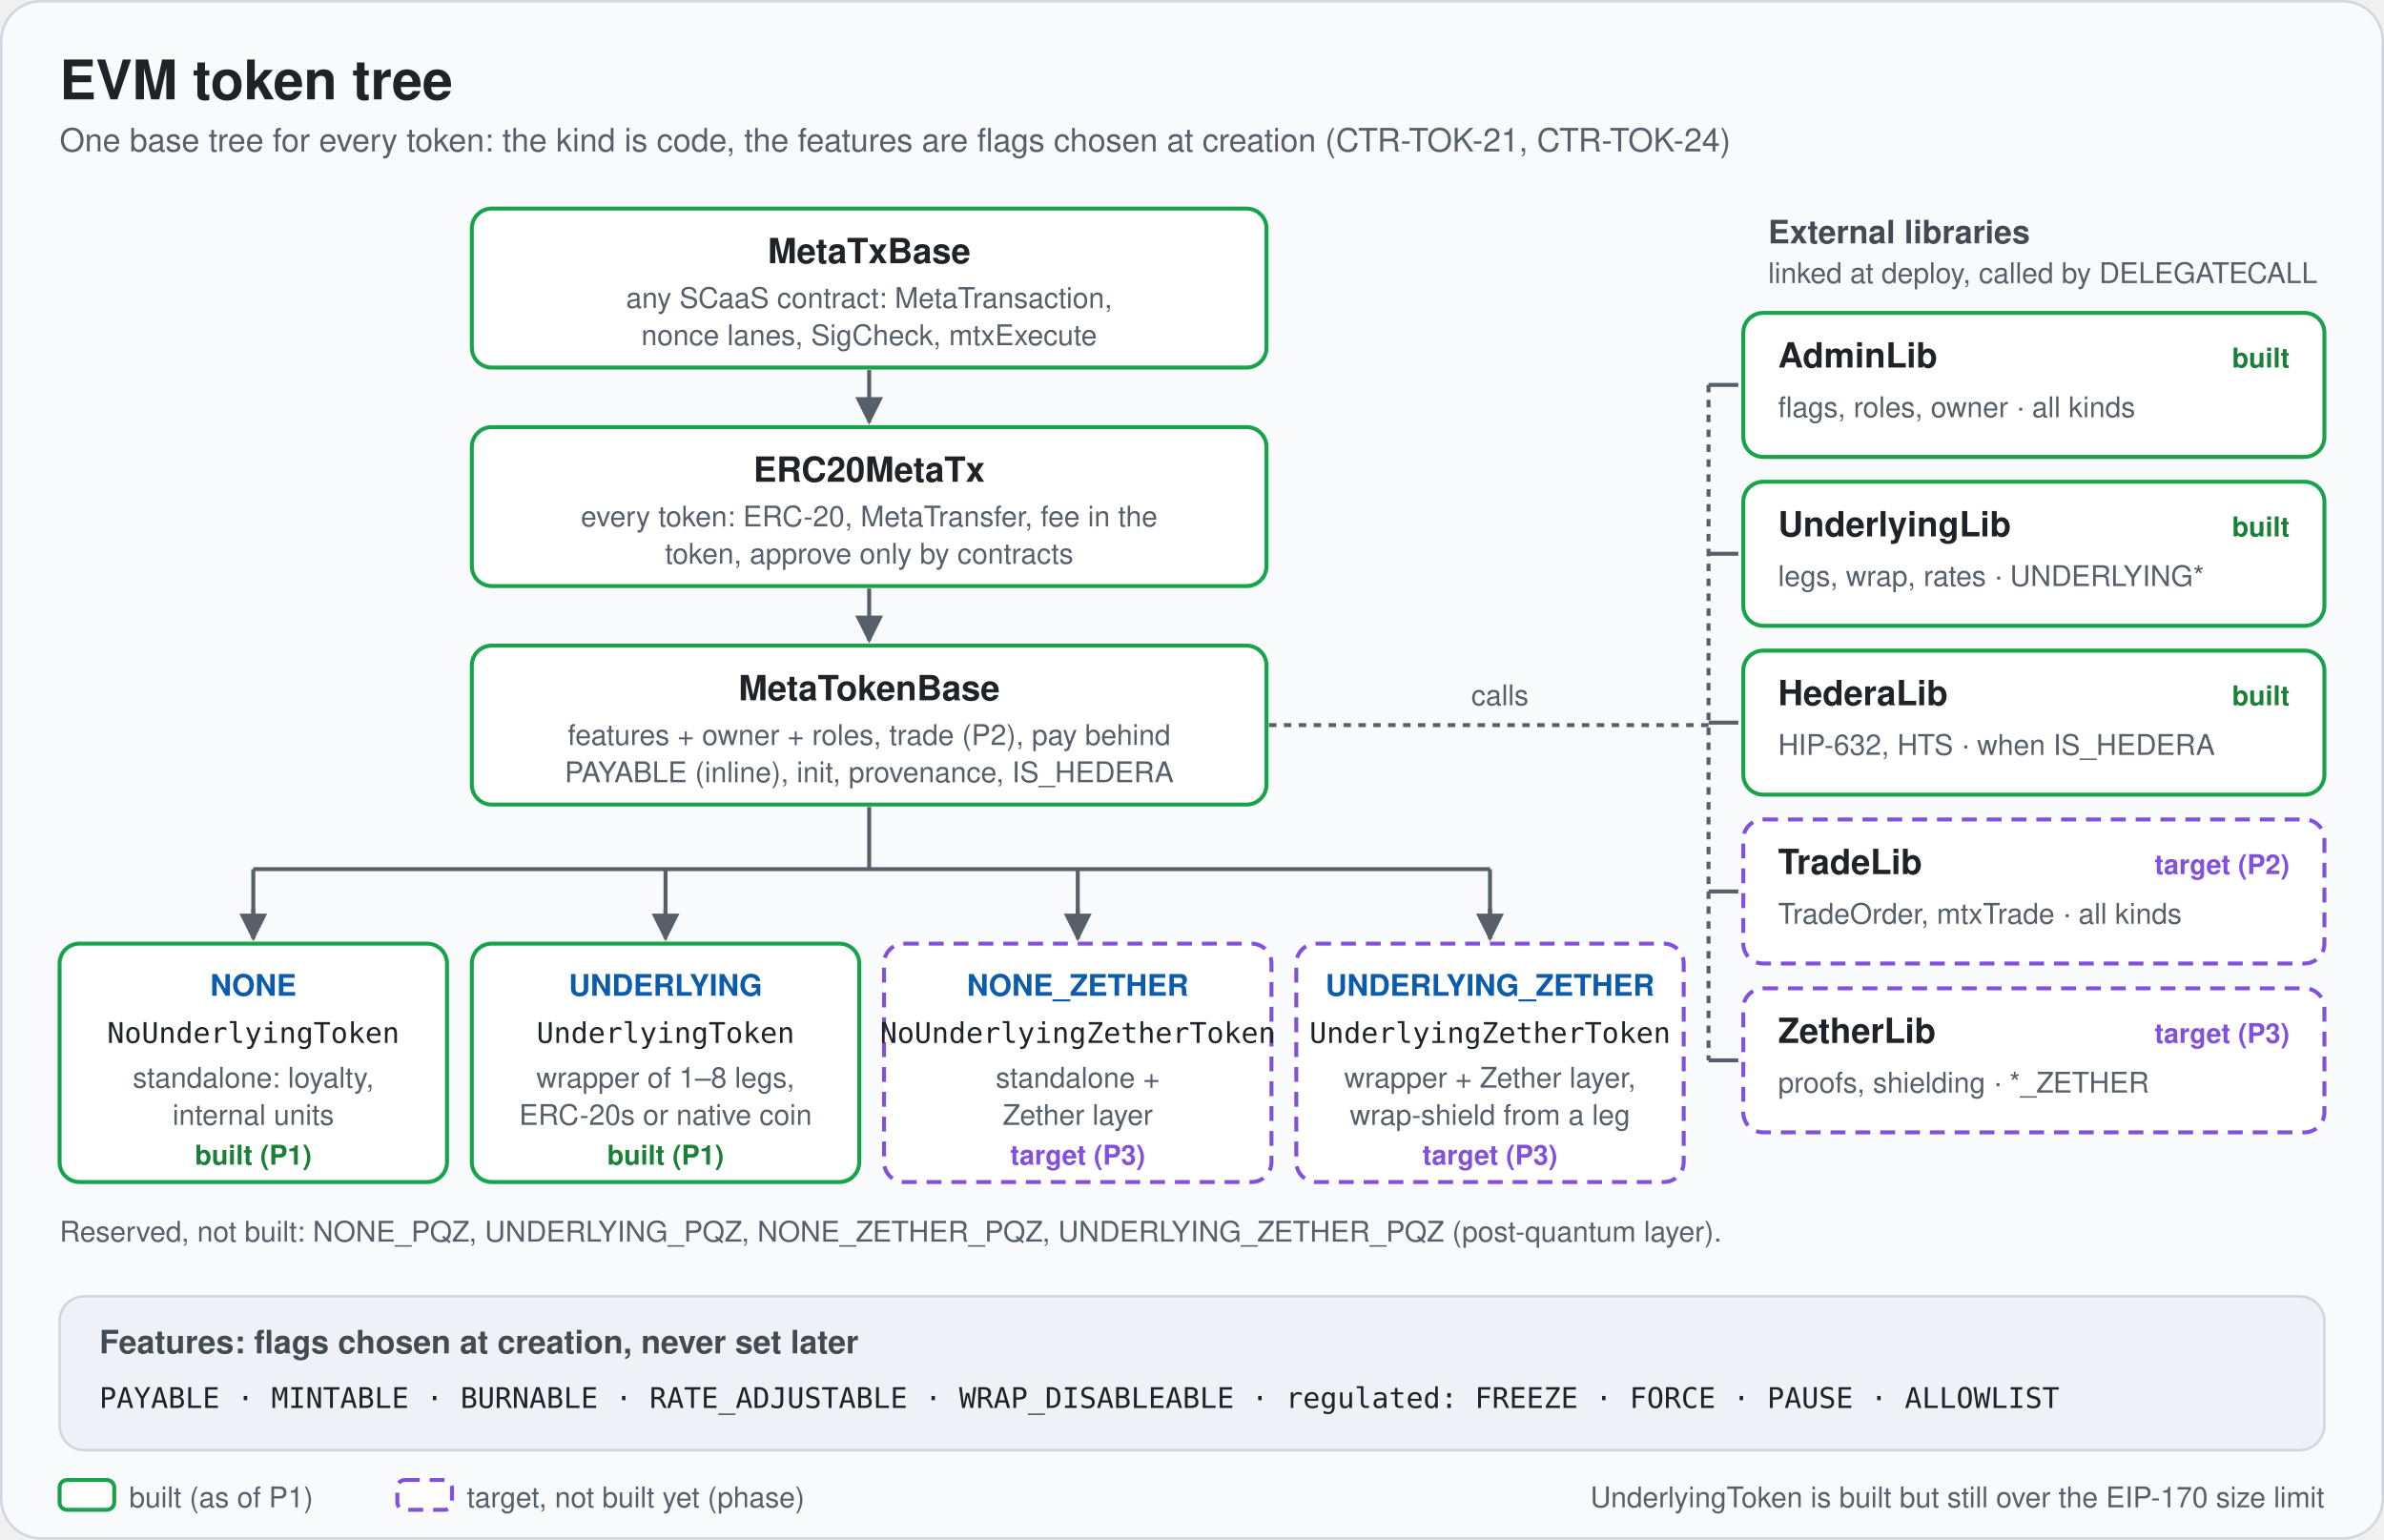
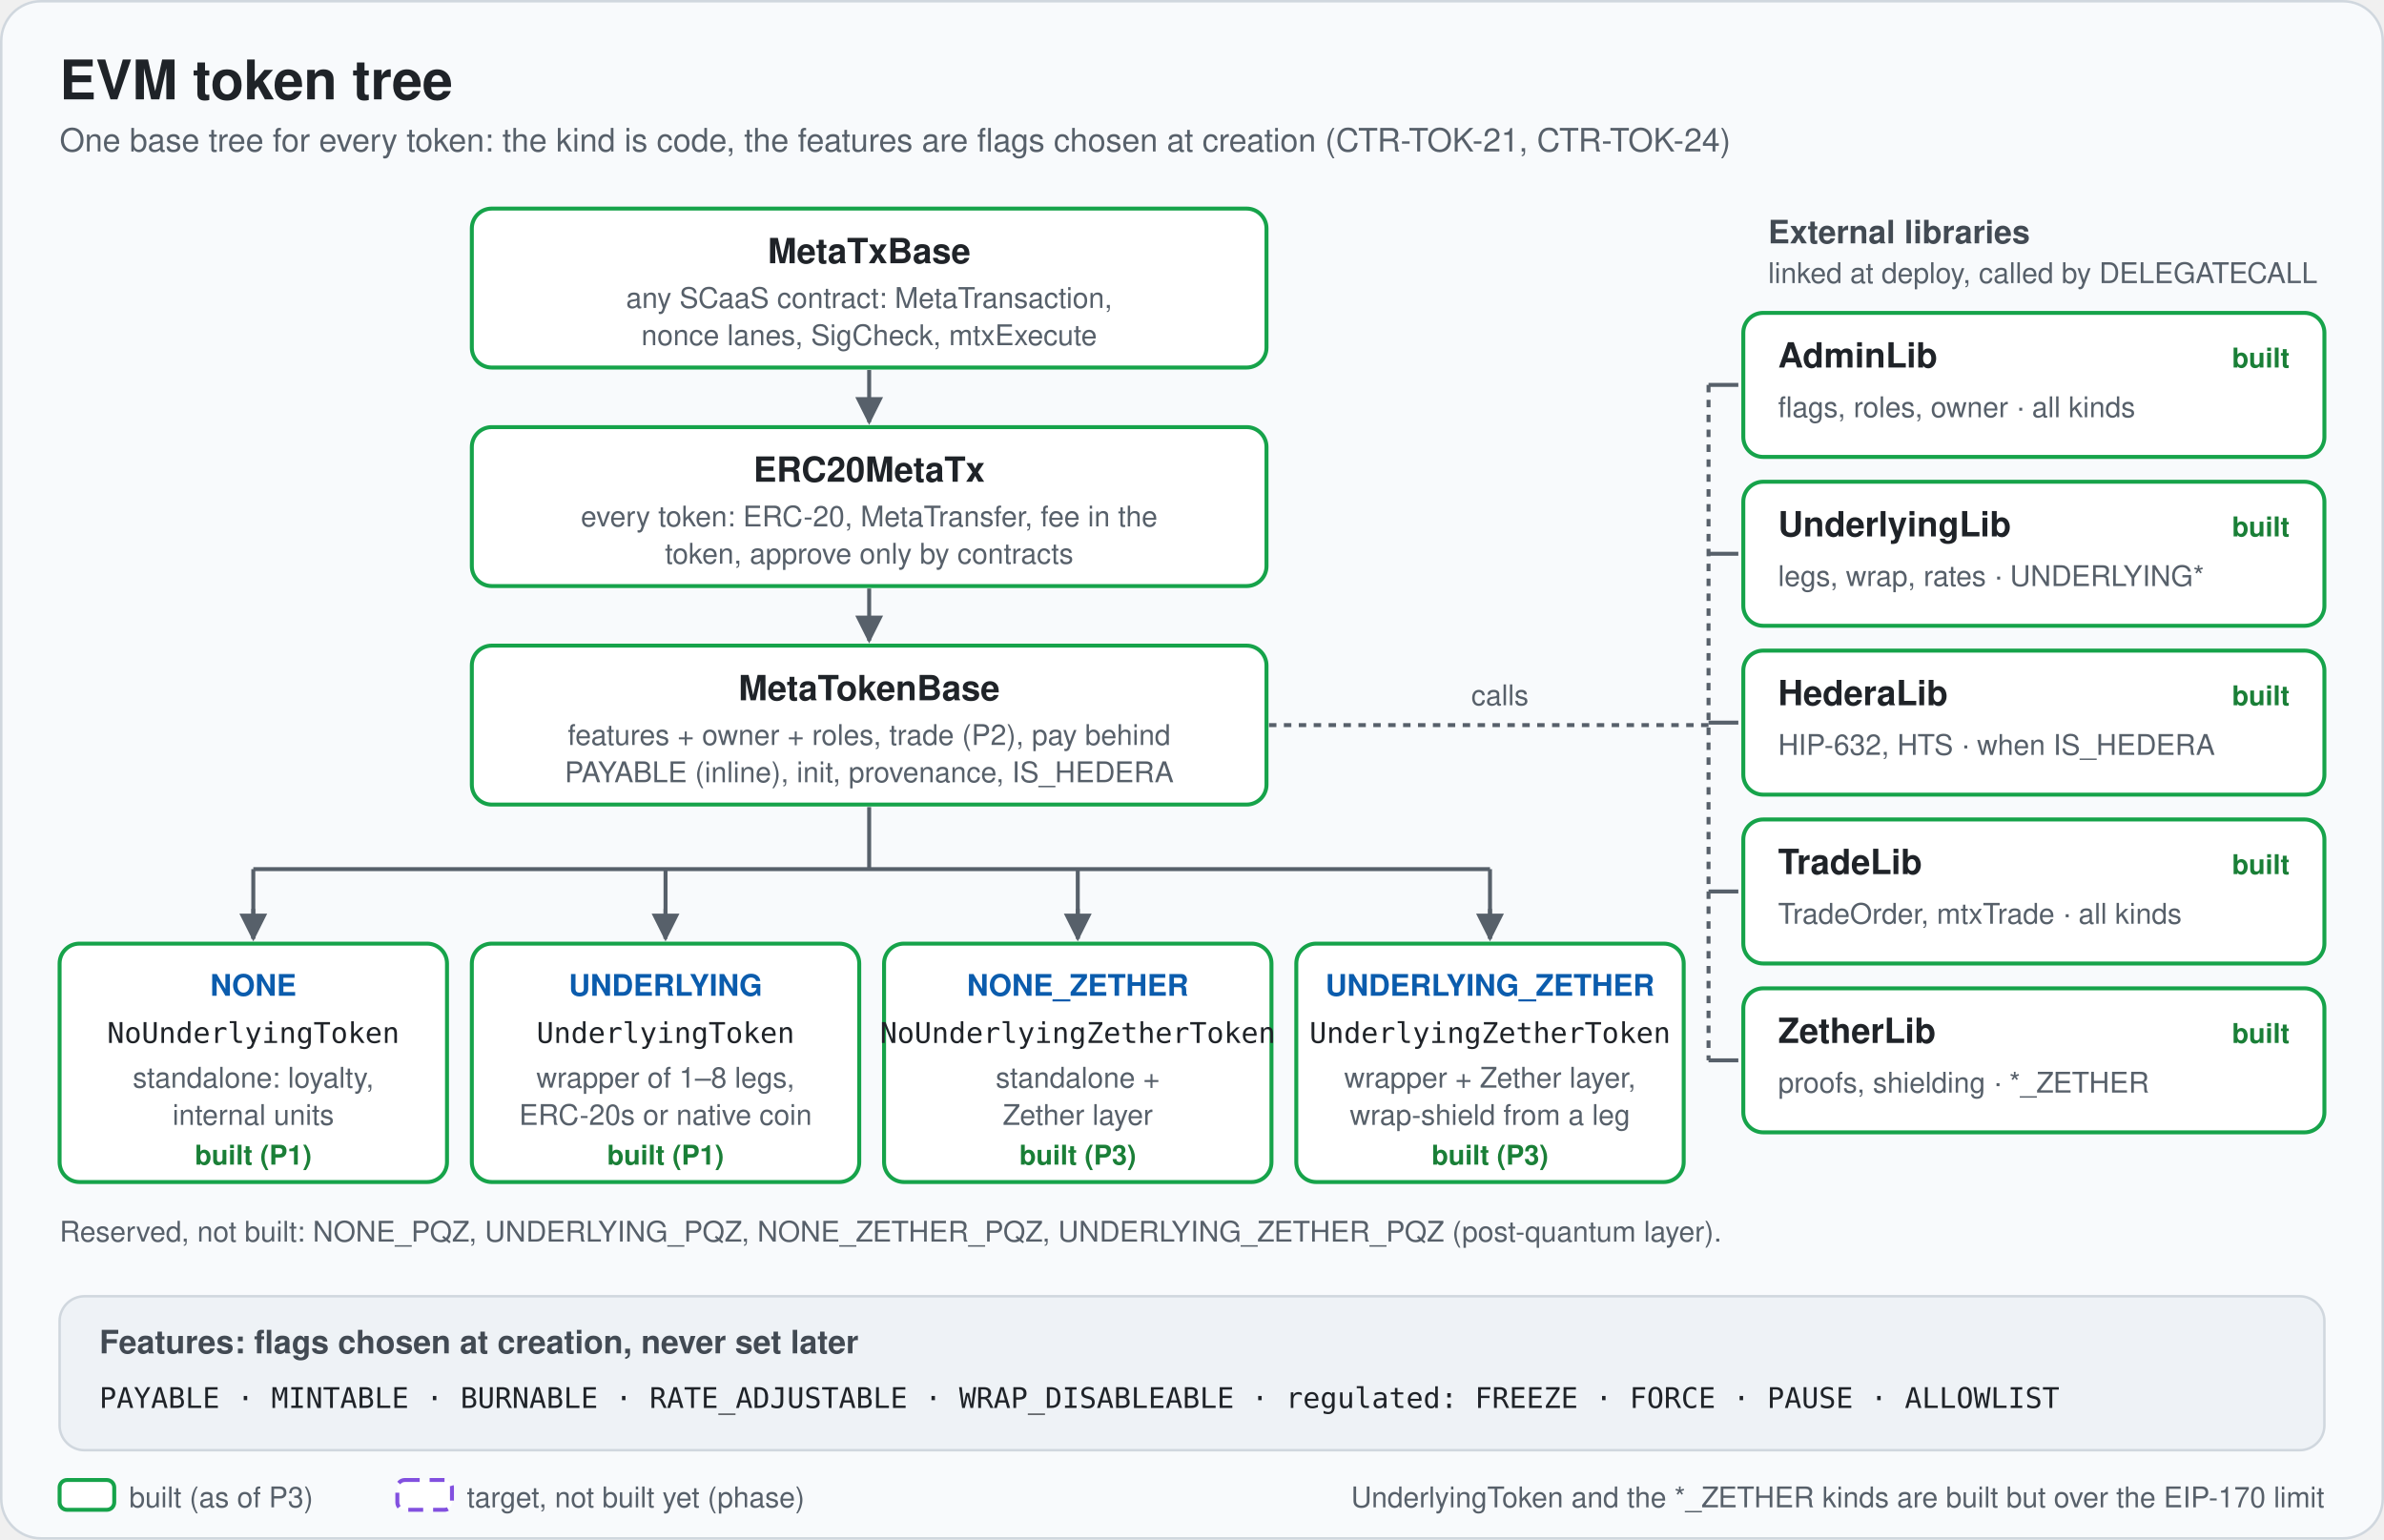
<svg xmlns="http://www.w3.org/2000/svg" width="960" height="620" viewBox="0 0 960 620" role="img" aria-labelledby="t d">
  <defs>
    <marker id="ah" viewBox="0 0 10 10" refX="9" refY="5" markerWidth="7" markerHeight="7" orient="auto-start-reverse">
      <path d="M0 0 L10 5 L0 10 z" fill="#57606a" />
    </marker>
    <style>
      text { font-family: system-ui, -apple-system, "Segoe UI", Helvetica, Arial, sans-serif; fill: #1f2328; }
      .h { font-size: 22px; font-weight: 700; }
      .sub { font-size: 13px; fill: #57606a; }
      .b { font-size: 14px; font-weight: 700; }
      .k { font-size: 12px; font-weight: 700; fill: #0b5cad; }
      .s { font-size: 11.5px; fill: #57606a; }
      .m { font-size: 11.5px; font-family: ui-monospace, SFMono-Regular, Menlo, Consolas, monospace; fill: #1f2328; }
      .sec { font-size: 13px; font-weight: 700; fill: #424a53; }
      .flow { stroke: #57606a; stroke-width: 1.6; fill: none; }
      .built { fill: #ffffff; stroke: #16a34a; stroke-width: 1.6; }
      .target { fill: #ffffff; stroke: #8250df; stroke-width: 1.6; stroke-dasharray: 6 4; }
      .okc { fill: #1a7f37; font-size: 11px; font-weight: 600; }
      .tgc { fill: #8250df; font-size: 11px; font-weight: 600; }
    </style>
  </defs>
  <rect x="0.5" y="0.5" width="959" height="619" rx="16" fill="#f8fafc" stroke="#d0d7de" />
  <text class="h" x="24" y="40">EVM token tree</text>
  <text class="sub" x="24" y="61">One base tree for every token: the kind is code, the features are flags chosen at creation (CTR-TOK-21, CTR-TOK-24)</text>
  <rect class="built" x="190" y="84" width="320" height="64" rx="8" />
  <text class="b" x="350" y="106" text-anchor="middle">MetaTxBase</text>
  <text class="s" x="350" y="124" text-anchor="middle">any SCaaS contract: MetaTransaction,</text>
  <text class="s" x="350" y="139" text-anchor="middle">nonce lanes, SigCheck, mtxExecute</text>
  <line class="flow" x1="350" y1="149" x2="350" y2="170" marker-end="url(#ah)" />
  <rect class="built" x="190" y="172" width="320" height="64" rx="8" />
  <text class="b" x="350" y="194" text-anchor="middle">ERC20MetaTx</text>
  <text class="s" x="350" y="212" text-anchor="middle">every token: ERC-20, MetaTransfer, fee in the</text>
  <text class="s" x="350" y="227" text-anchor="middle">token, approve only by contracts</text>
  <line class="flow" x1="350" y1="237" x2="350" y2="258" marker-end="url(#ah)" />
  <rect class="built" x="190" y="260" width="320" height="64" rx="8" />
  <text class="b" x="350" y="282" text-anchor="middle">MetaTokenBase</text>
  <text class="s" x="350" y="300" text-anchor="middle">features + owner + roles, trade (P2), pay behind</text>
  <text class="s" x="350" y="315" text-anchor="middle">PAYABLE (inline), init, provenance, IS_HEDERA</text>
  <path class="flow" d="M350 325 V350 M102 350 H600 M102 350 V378 M268 350 V378 M434 350 V378 M600 350 V378" />
  <line class="flow" x1="102" y1="366" x2="102" y2="378" marker-end="url(#ah)" />
  <line class="flow" x1="268" y1="366" x2="268" y2="378" marker-end="url(#ah)" />
  <line class="flow" x1="434" y1="366" x2="434" y2="378" marker-end="url(#ah)" />
  <line class="flow" x1="600" y1="366" x2="600" y2="378" marker-end="url(#ah)" />
  <rect class="built" x="24" y="380" width="156" height="96" rx="8" />
  <text class="k" x="102" y="401" text-anchor="middle">NONE</text>
  <text class="m" x="102" y="420" text-anchor="middle">NoUnderlyingToken</text>
  <text class="s" x="102" y="438" text-anchor="middle">standalone: loyalty,</text>
  <text class="s" x="102" y="453" text-anchor="middle">internal units</text>
  <text class="okc" x="102" y="469" text-anchor="middle">built (P1)</text>
  <rect class="built" x="190" y="380" width="156" height="96" rx="8" />
  <text class="k" x="268" y="401" text-anchor="middle">UNDERLYING</text>
  <text class="m" x="268" y="420" text-anchor="middle">UnderlyingToken</text>
  <text class="s" x="268" y="438" text-anchor="middle">wrapper of 1–8 legs,</text>
  <text class="s" x="268" y="453" text-anchor="middle">ERC-20s or native coin</text>
  <text class="okc" x="268" y="469" text-anchor="middle">built (P1)</text>
-   <rect class="target" x="356" y="380" width="156" height="96" rx="8" />
+   <rect class="built" x="356" y="380" width="156" height="96" rx="8" />
  <text class="k" x="434" y="401" text-anchor="middle">NONE_ZETHER</text>
  <text class="m" x="434" y="420" text-anchor="middle" font-size="10.5">NoUnderlyingZetherToken</text>
  <text class="s" x="434" y="438" text-anchor="middle">standalone +</text>
  <text class="s" x="434" y="453" text-anchor="middle">Zether layer</text>
-   <text class="tgc" x="434" y="469" text-anchor="middle">target (P3)</text>
-   <rect class="target" x="522" y="380" width="156" height="96" rx="8" />
+   <text class="okc" x="434" y="469" text-anchor="middle">built (P3)</text>
+   <rect class="built" x="522" y="380" width="156" height="96" rx="8" />
  <text class="k" x="600" y="401" text-anchor="middle">UNDERLYING_ZETHER</text>
  <text class="m" x="600" y="420" text-anchor="middle" font-size="10.5">UnderlyingZetherToken</text>
  <text class="s" x="600" y="438" text-anchor="middle">wrapper + Zether layer,</text>
  <text class="s" x="600" y="453" text-anchor="middle">wrap-shield from a leg</text>
-   <text class="tgc" x="600" y="469" text-anchor="middle">target (P3)</text>
+   <text class="okc" x="600" y="469" text-anchor="middle">built (P3)</text>
  <text class="s" x="24" y="500">Reserved, not built: NONE_PQZ, UNDERLYING_PQZ, NONE_ZETHER_PQZ, UNDERLYING_ZETHER_PQZ (post-quantum layer).</text>
  <text class="sec" x="712" y="98">External libraries</text>
  <text class="s" x="712" y="114">linked at deploy, called by DELEGATECALL</text>
  <path class="flow" stroke-dasharray="3 3" d="M511 292 H688 M688 155 V427" />
  <path class="flow" d="M688 155 H700 M688 223 H700 M688 291 H700 M688 359 H700 M688 427 H700" />
  <text class="s" x="604" y="284" text-anchor="middle">calls</text>
  <rect class="built" x="702" y="126" width="234" height="58" rx="8" />
  <text class="b" x="716" y="148">AdminLib</text>
  <text class="okc" x="922" y="148" text-anchor="end">built</text>
  <text class="s" x="716" y="168">flags, roles, owner · all kinds</text>
  <rect class="built" x="702" y="194" width="234" height="58" rx="8" />
  <text class="b" x="716" y="216">UnderlyingLib</text>
  <text class="okc" x="922" y="216" text-anchor="end">built</text>
  <text class="s" x="716" y="236">legs, wrap, rates · UNDERLYING*</text>
  <rect class="built" x="702" y="262" width="234" height="58" rx="8" />
  <text class="b" x="716" y="284">HederaLib</text>
  <text class="okc" x="922" y="284" text-anchor="end">built</text>
  <text class="s" x="716" y="304">HIP-632, HTS · when IS_HEDERA</text>
-   <rect class="target" x="702" y="330" width="234" height="58" rx="8" />
+   <rect class="built" x="702" y="330" width="234" height="58" rx="8" />
  <text class="b" x="716" y="352">TradeLib</text>
-   <text class="tgc" x="922" y="352" text-anchor="end">target (P2)</text>
+   <text class="okc" x="922" y="352" text-anchor="end">built</text>
  <text class="s" x="716" y="372">TradeOrder, mtxTrade · all kinds</text>
-   <rect class="target" x="702" y="398" width="234" height="58" rx="8" />
+   <rect class="built" x="702" y="398" width="234" height="58" rx="8" />
  <text class="b" x="716" y="420">ZetherLib</text>
-   <text class="tgc" x="922" y="420" text-anchor="end">target (P3)</text>
+   <text class="okc" x="922" y="420" text-anchor="end">built</text>
  <text class="s" x="716" y="440">proofs, shielding · *_ZETHER</text>
  <rect x="24" y="522" width="912" height="62" rx="10" fill="#eef2f6" stroke="#d0d7de" />
  <text class="sec" x="40" y="545">Features: flags chosen at creation, never set later</text>
  <text class="m" x="40" y="567">PAYABLE · MINTABLE · BURNABLE · RATE_ADJUSTABLE · WRAP_DISABLEABLE · regulated: FREEZE · FORCE · PAUSE · ALLOWLIST</text>
  <rect class="built" x="24" y="596" width="22" height="12" rx="3" />
-   <text class="s" x="52" y="607">built (as of P1)</text>
+   <text class="s" x="52" y="607">built (as of P3)</text>
  <rect class="target" x="160" y="596" width="22" height="12" rx="3" />
  <text class="s" x="188" y="607">target, not built yet (phase)</text>
-   <text class="s" x="936" y="607" text-anchor="end">UnderlyingToken is built but still over the EIP-170 size limit</text>
+   <text class="s" x="936" y="607" text-anchor="end">UnderlyingToken and the *_ZETHER kinds are built but over the EIP-170 limit</text>
</svg>
